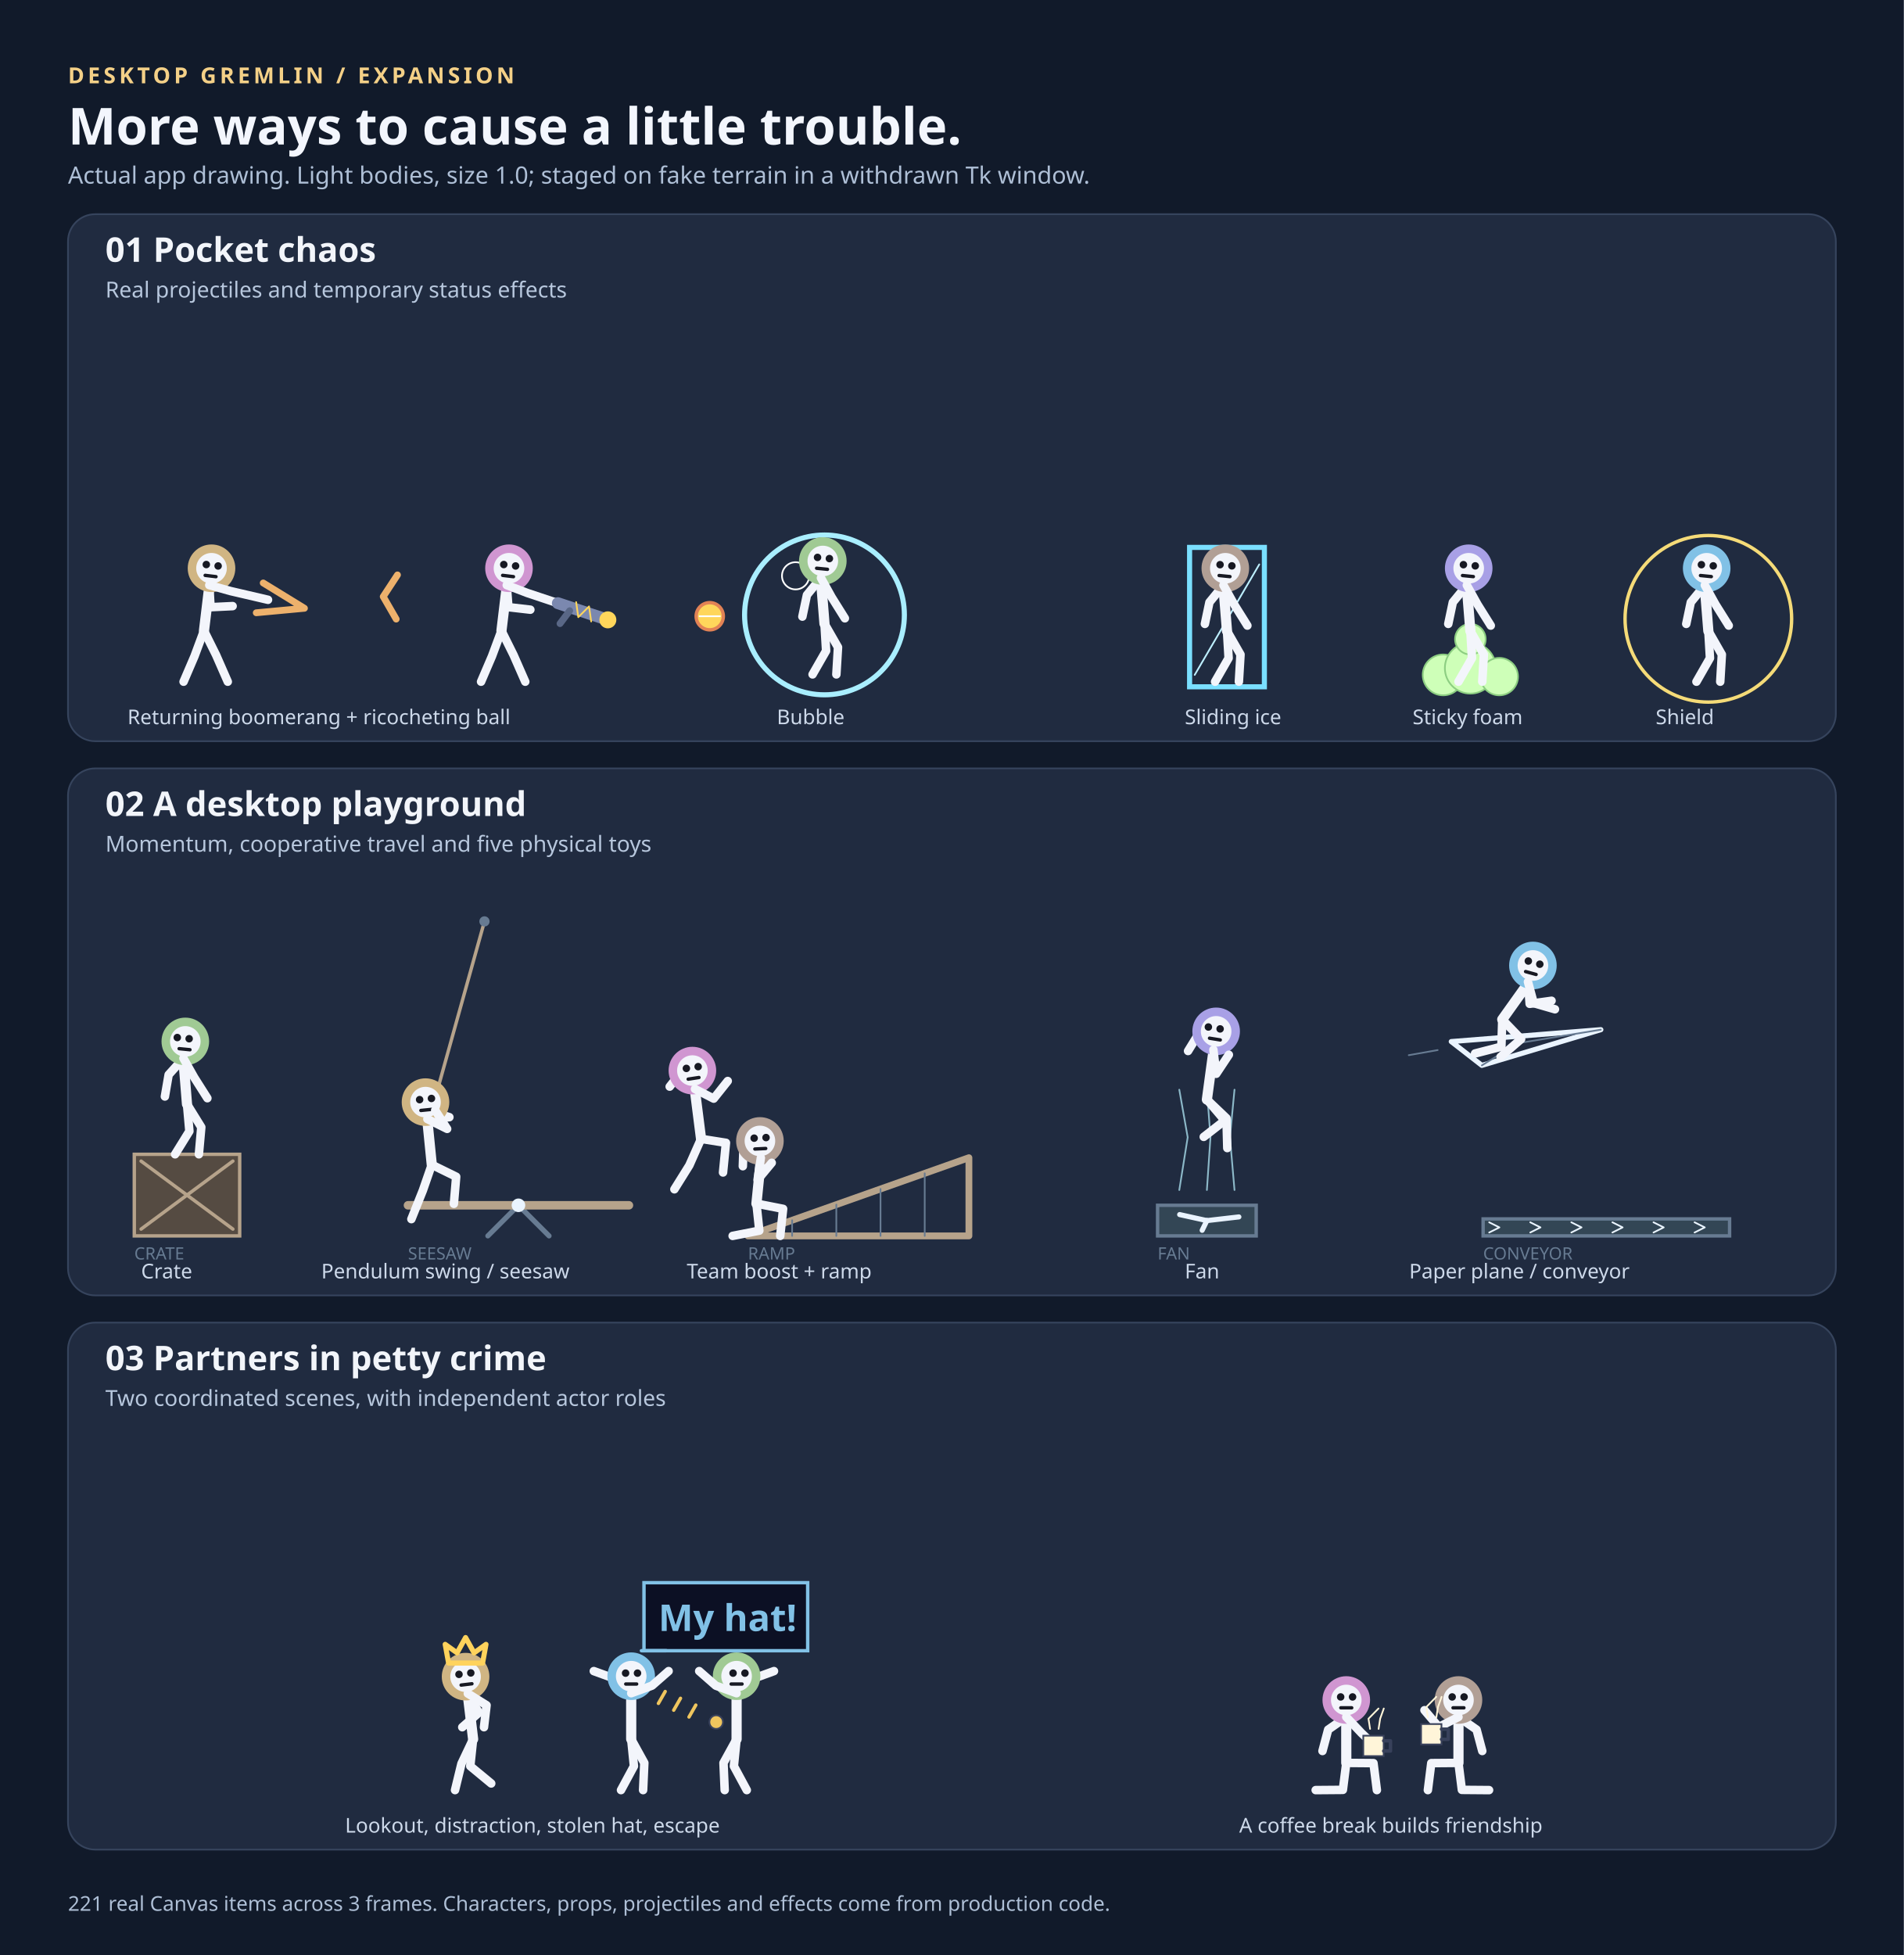
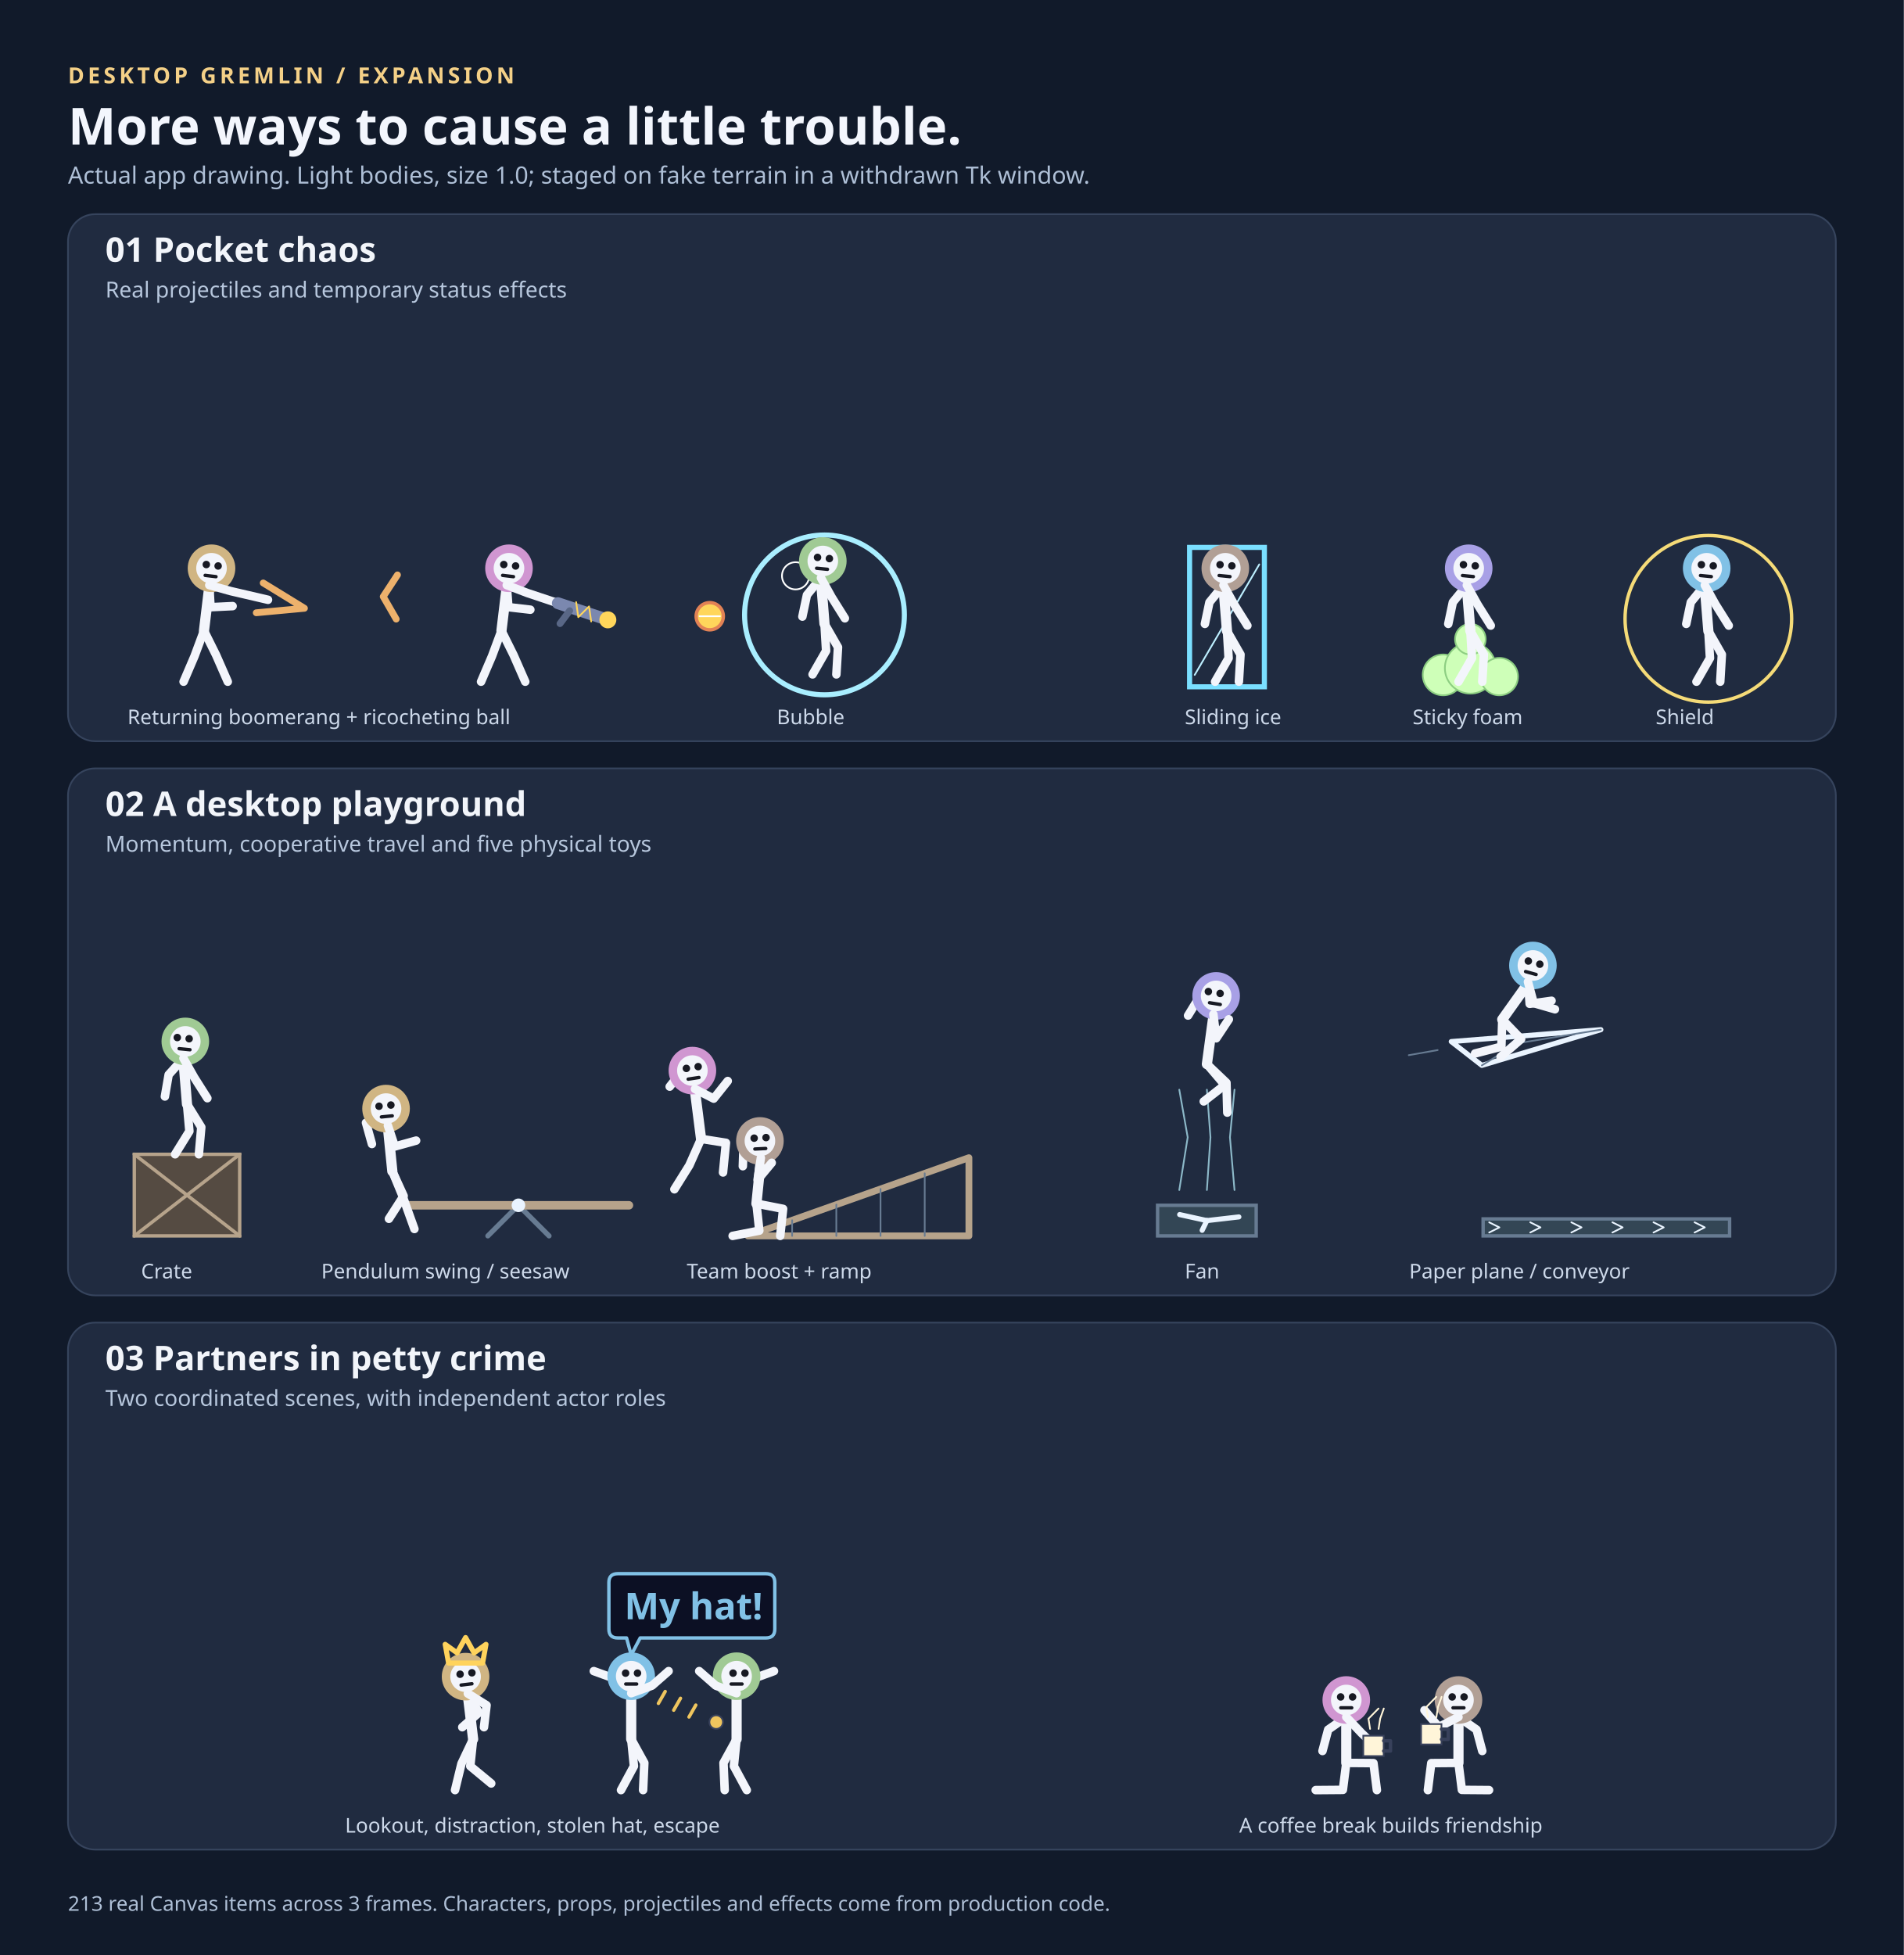
<svg xmlns="http://www.w3.org/2000/svg" width="1120" height="1150" viewBox="0 0 1120 1150">
  <defs>
    <clipPath id="frame">
      <rect width="1040" height="250" />
    </clipPath>
  </defs>
  <style>text {font-family: 'Segoe UI',sans-serif} .panel-title {fill:#F2F5FA;font-size:20px;font-weight:700} .caption {fill:#B7C7DD;font-size:13px} .label {fill:#CDD9EA;font-size:12px}</style>
  <rect width="1120" height="1150" fill="#111A2A" />
  <text x="40" y="49" fill="#F4D087" font-size="13" font-weight="700" letter-spacing="2">DESKTOP GREMLIN / EXPANSION</text>
  <text x="40" y="85" fill="#F3F6FD" font-size="30" font-weight="700">More ways to cause a little trouble.</text>
  <text x="40" y="108" fill="#AEBFD6" font-size="14">Actual app drawing. Light bodies, size 1.0; staged on fake terrain in a withdrawn Tk window.</text>
  <g transform="translate(40 126)">
    <rect width="1040" height="310" rx="16" fill="#202B40" stroke="#36445D" />
    <text x="22" y="28" class="panel-title">01  Pocket chaos</text>
    <text x="22" y="49" class="caption">Real projectiles and temporary status effects</text>
    <g transform="translate(0 45)" clip-path="url(#frame)">
      <polyline points="193.83,167.18 185.45,179.94 193.07,193.17" fill="none" stroke="#EDB16C" stroke-width="4" stroke-linecap="round" stroke-linejoin="round" />
      <ellipse cx="377.53" cy="191.49" rx="8" ry="8" fill="#FFD65B" stroke="#E28255" stroke-width="2" />
      <polyline points="371.53,191.49 383.53,191.49" fill="none" stroke="#FFFFFF" stroke-width="1" stroke-linecap="round" stroke-linejoin="round" />
      <ellipse cx="445.03" cy="190.71" rx="47" ry="47" fill="none" stroke="#A9EEFF" stroke-width="3" />
      <ellipse cx="428.03" cy="167.71" rx="8" ry="8" fill="none" stroke="#FFFFFF" stroke-width="1" />
      <rect x="659.82" y="151" width="44" height="82" fill="none" stroke="#7ADFFF" stroke-width="3" />
      <polyline points="662.82,226 700.82,161" fill="none" stroke="#BDEFFF" stroke-width="1" stroke-linecap="round" stroke-linejoin="round" />
      <ellipse cx="809" cy="226" rx="12" ry="12" fill="#CEFFB8" stroke="#8DCE82" stroke-width="1" />
      <ellipse cx="825" cy="222" rx="15" ry="15" fill="#CEFFB8" stroke="#8DCE82" stroke-width="1" />
      <ellipse cx="842" cy="227" rx="11" ry="11" fill="#CEFFB8" stroke="#8DCE82" stroke-width="1" />
      <ellipse cx="825" cy="205" rx="9" ry="9" fill="#CEFFB8" stroke="#8DCE82" stroke-width="1" />
      <ellipse cx="965" cy="193" rx="49" ry="49" fill="none" stroke="#F5DB78" stroke-width="2" />
      <polyline points="80,200 74.43,215 68,230" fill="none" stroke="#F3F5FB" stroke-width="5" stroke-linecap="round" stroke-linejoin="round" />
      <polyline points="80,200 87.13,214.33 94,230" fill="none" stroke="#F3F5FB" stroke-width="5" stroke-linecap="round" stroke-linejoin="round" />
      <polyline points="83.11,173.19 83.86,186.17 96.85,185.54" fill="none" stroke="#F3F5FB" stroke-width="5" stroke-linecap="round" stroke-linejoin="round" />
      <polyline points="80,200 83.11,174.19" fill="none" stroke="#F3F5FB" stroke-width="6" stroke-linecap="round" stroke-linejoin="round" />
      <ellipse cx="84.43" cy="163.27" rx="11.5" ry="11.5" fill="#F3F5FB" stroke="#D0B583" stroke-width="5" />
      <ellipse cx="88.32" cy="161.92" rx="2.2" ry="2.2" fill="#171923" stroke="none" stroke-width="1" />
      <ellipse cx="81.37" cy="161.08" rx="2.2" ry="2.2" fill="#171923" stroke="none" stroke-width="1" />
      <polyline points="80.7,167.45 87.06,168.22" fill="none" stroke="#171923" stroke-width="2" stroke-linecap="round" stroke-linejoin="round" />
      <polyline points="83.11,173.19 95.63,176.69 117.67,181.82" fill="none" stroke="#F3F5FB" stroke-width="5" stroke-linecap="round" stroke-linejoin="round" />
      <polyline points="114.85,171.92 139.1,186.81 110.76,189.45" fill="none" stroke="#EDB16C" stroke-width="4" stroke-linecap="round" stroke-linejoin="round" />
      <polyline points="965,200.15 965.95,216.12 958,230" fill="none" stroke="#F3F5FB" stroke-width="5" stroke-linecap="round" stroke-linejoin="round" />
      <polyline points="965,200.15 972.95,214.03 972,230" fill="none" stroke="#F3F5FB" stroke-width="5" stroke-linecap="round" stroke-linejoin="round" />
      <polyline points="962.92,173.23 954.68,183.28 952,196" fill="none" stroke="#F3F5FB" stroke-width="5" stroke-linecap="round" stroke-linejoin="round" />
      <polyline points="965,200.15 962.92,174.23" fill="none" stroke="#F3F5FB" stroke-width="6" stroke-linecap="round" stroke-linejoin="round" />
      <ellipse cx="964.02" cy="163.28" rx="11.5" ry="11.5" fill="#F3F5FB" stroke="#81C1E6" stroke-width="5" />
      <ellipse cx="967.88" cy="161.86" rx="2.2" ry="2.2" fill="#171923" stroke="none" stroke-width="1" />
      <ellipse cx="960.92" cy="161.16" rx="2.2" ry="2.2" fill="#171923" stroke="none" stroke-width="1" />
      <polyline points="960.38,167.54 966.75,168.18" fill="none" stroke="#171923" stroke-width="2" stroke-linecap="round" stroke-linejoin="round" />
      <polyline points="962.92,173.23 969.23,184.59 977,197" fill="none" stroke="#F3F5FB" stroke-width="5" stroke-linecap="round" stroke-linejoin="round" />
      <polyline points="445.03,195.86 445.99,211.83 438.03,225.71" fill="none" stroke="#F3F5FB" stroke-width="5" stroke-linecap="round" stroke-linejoin="round" />
      <polyline points="445.03,195.86 452.99,209.74 452.03,225.71" fill="none" stroke="#F3F5FB" stroke-width="5" stroke-linecap="round" stroke-linejoin="round" />
      <polyline points="442.96,168.94 434.71,178.99 432.03,191.71" fill="none" stroke="#F3F5FB" stroke-width="5" stroke-linecap="round" stroke-linejoin="round" />
      <polyline points="445.03,195.86 442.96,169.94" fill="none" stroke="#F3F5FB" stroke-width="6" stroke-linecap="round" stroke-linejoin="round" />
      <ellipse cx="444.05" cy="159" rx="11.5" ry="11.5" fill="#F3F5FB" stroke="#A0CA94" stroke-width="5" />
      <ellipse cx="447.92" cy="157.58" rx="2.2" ry="2.2" fill="#171923" stroke="none" stroke-width="1" />
      <ellipse cx="440.95" cy="156.88" rx="2.2" ry="2.2" fill="#171923" stroke="none" stroke-width="1" />
      <polyline points="440.41,163.26 446.78,163.89" fill="none" stroke="#171923" stroke-width="2" stroke-linecap="round" stroke-linejoin="round" />
      <polyline points="442.96,168.94 449.27,180.31 457.03,192.71" fill="none" stroke="#F3F5FB" stroke-width="5" stroke-linecap="round" stroke-linejoin="round" />
      <polyline points="255,200 249.43,215 243,230" fill="none" stroke="#F3F5FB" stroke-width="5" stroke-linecap="round" stroke-linejoin="round" />
      <polyline points="255,200 262.13,214.33 269,230" fill="none" stroke="#F3F5FB" stroke-width="5" stroke-linecap="round" stroke-linejoin="round" />
      <polyline points="258.11,173.19 259.08,186.15 272,187.64" fill="none" stroke="#F3F5FB" stroke-width="5" stroke-linecap="round" stroke-linejoin="round" />
      <polyline points="255,200 258.11,174.19" fill="none" stroke="#F3F5FB" stroke-width="6" stroke-linecap="round" stroke-linejoin="round" />
      <ellipse cx="259.43" cy="163.27" rx="11.5" ry="11.5" fill="#F3F5FB" stroke="#D096D1" stroke-width="5" />
      <ellipse cx="263.32" cy="161.92" rx="2.2" ry="2.2" fill="#171923" stroke="none" stroke-width="1" />
      <ellipse cx="256.37" cy="161.08" rx="2.2" ry="2.2" fill="#171923" stroke="none" stroke-width="1" />
      <polyline points="255.7,167.45 262.06,168.22" fill="none" stroke="#171923" stroke-width="2" stroke-linecap="round" stroke-linejoin="round" />
      <polyline points="258.11,173.19 270.26,177.83 292.93,185.39" fill="none" stroke="#F3F5FB" stroke-width="5" stroke-linecap="round" stroke-linejoin="round" />
      <polyline points="288.18,183.81 317.59,193.62" fill="none" stroke="#7B88AF" stroke-width="7" stroke-linecap="round" stroke-linejoin="round" />
      <polyline points="295.14,188.24 289.45,195.83" fill="none" stroke="#596786" stroke-width="4" stroke-linecap="round" stroke-linejoin="round" />
      <ellipse cx="317.59" cy="193.62" rx="5" ry="5" fill="#FFD65B" stroke="none" stroke-width="1" />
      <polyline points="298.94,183.18 300.2,192.04 306.52,185.71 307.79,194.57" fill="none" stroke="#FFD65B" stroke-width="1" stroke-linecap="round" stroke-linejoin="round" />
      <polyline points="681.82,200.15 682.78,216.12 674.82,230" fill="none" stroke="#F3F5FB" stroke-width="5" stroke-linecap="round" stroke-linejoin="round" />
      <polyline points="681.82,200.15 689.78,214.03 688.82,230" fill="none" stroke="#F3F5FB" stroke-width="5" stroke-linecap="round" stroke-linejoin="round" />
      <polyline points="679.74,173.23 671.5,183.28 668.82,196" fill="none" stroke="#F3F5FB" stroke-width="5" stroke-linecap="round" stroke-linejoin="round" />
      <polyline points="681.82,200.15 679.74,174.23" fill="none" stroke="#F3F5FB" stroke-width="6" stroke-linecap="round" stroke-linejoin="round" />
      <ellipse cx="680.84" cy="163.28" rx="11.5" ry="11.5" fill="#F3F5FB" stroke="#B19F95" stroke-width="5" />
      <ellipse cx="684.7" cy="161.86" rx="2.2" ry="2.2" fill="#171923" stroke="none" stroke-width="1" />
      <ellipse cx="677.74" cy="161.16" rx="2.2" ry="2.2" fill="#171923" stroke="none" stroke-width="1" />
      <polyline points="677.2,167.54 683.57,168.18" fill="none" stroke="#171923" stroke-width="2" stroke-linecap="round" stroke-linejoin="round" />
      <polyline points="679.74,173.23 686.06,184.59 693.82,197" fill="none" stroke="#F3F5FB" stroke-width="5" stroke-linecap="round" stroke-linejoin="round" />
      <polyline points="825,200.15 825.95,216.12 818,230" fill="none" stroke="#F3F5FB" stroke-width="5" stroke-linecap="round" stroke-linejoin="round" />
      <polyline points="825,200.15 832.95,214.03 832,230" fill="none" stroke="#F3F5FB" stroke-width="5" stroke-linecap="round" stroke-linejoin="round" />
      <polyline points="822.92,173.23 814.68,183.28 812,196" fill="none" stroke="#F3F5FB" stroke-width="5" stroke-linecap="round" stroke-linejoin="round" />
      <polyline points="825,200.15 822.92,174.23" fill="none" stroke="#F3F5FB" stroke-width="6" stroke-linecap="round" stroke-linejoin="round" />
      <ellipse cx="824.02" cy="163.28" rx="11.5" ry="11.5" fill="#F3F5FB" stroke="#A8A0E6" stroke-width="5" />
      <ellipse cx="827.88" cy="161.86" rx="2.2" ry="2.2" fill="#171923" stroke="none" stroke-width="1" />
      <ellipse cx="820.92" cy="161.16" rx="2.2" ry="2.2" fill="#171923" stroke="none" stroke-width="1" />
      <polyline points="820.38,167.54 826.75,168.18" fill="none" stroke="#171923" stroke-width="2" stroke-linecap="round" stroke-linejoin="round" />
      <polyline points="822.92,173.23 829.23,184.59 837,197" fill="none" stroke="#F3F5FB" stroke-width="5" stroke-linecap="round" stroke-linejoin="round" />
    </g>
    <text x="35" y="300" class="label">Returning boomerang + ricocheting ball</text>
    <text x="417" y="300" class="label">Bubble</text>
    <text x="657" y="300" class="label">Sliding ice</text>
    <text x="791" y="300" class="label">Sticky foam</text>
    <text x="934" y="300" class="label">Shield</text>
  </g>
  <g transform="translate(40 452)">
    <rect width="1040" height="310" rx="16" fill="#202B40" stroke="#36445D" />
    <text x="22" y="28" class="panel-title">02  A desktop playground</text>
    <text x="22" y="49" class="caption">Momentum, cooperative travel and five physical toys</text>
    <g transform="translate(0 45)" clip-path="url(#frame)">
      <rect x="39" y="182" width="62" height="48" fill="#554B42" stroke="#B6A38B" stroke-width="2" />
-       <polyline points="43,186 97,226" fill="none" stroke="#B6A38B" stroke-width="2" stroke-linecap="round" stroke-linejoin="round" />
-       <polyline points="43,226 97,186" fill="none" stroke="#B6A38B" stroke-width="2" stroke-linecap="round" stroke-linejoin="round" />
-       <text x="39" y="240" fill="#677B92" font-family="Segoe UI" font-size="10.01" font-weight="normal" text-anchor="start" dominant-baseline="central">CRATE</text>
+       <polyline points="39,182 101,230" fill="none" stroke="#B6A38B" stroke-width="2" stroke-linecap="round" stroke-linejoin="round" />
+       <polyline points="101,182 39,230" fill="none" stroke="#B6A38B" stroke-width="2" stroke-linecap="round" stroke-linejoin="round" />
      <polyline points="247,230 265,212 283,230" fill="none" stroke="#677B92" stroke-width="3" stroke-linecap="round" stroke-linejoin="round" />
      <polyline points="200,212 330,212" fill="none" stroke="#B6A38B" stroke-width="5" stroke-linecap="round" stroke-linejoin="round" />
      <ellipse cx="265" cy="212" rx="4" ry="4" fill="#EAF4FF" stroke="none" stroke-width="1" />
-       <text x="200" y="240" fill="#677B92" font-family="Segoe UI" font-size="10.01" font-weight="normal" text-anchor="start" dominant-baseline="central">SEESAW</text>
      <polyline points="400,230 530,184 530,230 400,230" fill="none" stroke="#B6A38B" stroke-width="4" stroke-linecap="round" stroke-linejoin="round" />
      <polyline points="426,230 426,220.8" fill="none" stroke="#677B92" stroke-width="1" stroke-linecap="round" stroke-linejoin="round" />
      <polyline points="452,230 452,211.6" fill="none" stroke="#677B92" stroke-width="1" stroke-linecap="round" stroke-linejoin="round" />
      <polyline points="478,230 478,202.4" fill="none" stroke="#677B92" stroke-width="1" stroke-linecap="round" stroke-linejoin="round" />
      <polyline points="504,230 504,193.2" fill="none" stroke="#677B92" stroke-width="1" stroke-linecap="round" stroke-linejoin="round" />
-       <text x="400" y="240" fill="#677B92" font-family="Segoe UI" font-size="10.01" font-weight="normal" text-anchor="start" dominant-baseline="central">RAMP</text>
      <rect x="641" y="212" width="58" height="18" fill="#334655" stroke="#677B92" stroke-width="2" />
      <polyline points="670,221 667.22,226.71" fill="none" stroke="#EAF4FF" stroke-width="3" stroke-linecap="round" stroke-linejoin="round" />
      <polyline points="653.76,203 658.71,172 653.76,144" fill="none" stroke="#8CB8C8" stroke-width="1" stroke-linecap="round" stroke-linejoin="round" />
      <polyline points="670,221 653.98,217.46" fill="none" stroke="#EAF4FF" stroke-width="3" stroke-linecap="round" stroke-linejoin="round" />
      <polyline points="670,203 672.1,172 670,144" fill="none" stroke="#8CB8C8" stroke-width="1" stroke-linecap="round" stroke-linejoin="round" />
      <polyline points="670,221 688.81,218.83" fill="none" stroke="#EAF4FF" stroke-width="3" stroke-linecap="round" stroke-linejoin="round" />
      <polyline points="686.24,203 683.56,172 686.24,144" fill="none" stroke="#8CB8C8" stroke-width="1" stroke-linecap="round" stroke-linejoin="round" />
-       <text x="641" y="240" fill="#677B92" font-family="Segoe UI" font-size="10.01" font-weight="normal" text-anchor="start" dominant-baseline="central">FAN</text>
      <rect x="832.5" y="220" width="145" height="10" fill="#334655" stroke="#677B92" stroke-width="2" />
      <polyline points="836.07,222 842.07,225 836.07,228" fill="none" stroke="#EAF4FF" stroke-width="1" stroke-linecap="round" stroke-linejoin="round" />
      <polyline points="860.24,222 866.24,225 860.24,228" fill="none" stroke="#EAF4FF" stroke-width="1" stroke-linecap="round" stroke-linejoin="round" />
      <polyline points="884.4,222 890.4,225 884.4,228" fill="none" stroke="#EAF4FF" stroke-width="1" stroke-linecap="round" stroke-linejoin="round" />
      <polyline points="908.57,222 914.57,225 908.57,228" fill="none" stroke="#EAF4FF" stroke-width="1" stroke-linecap="round" stroke-linejoin="round" />
      <polyline points="932.74,222 938.74,225 932.74,228" fill="none" stroke="#EAF4FF" stroke-width="1" stroke-linecap="round" stroke-linejoin="round" />
      <polyline points="956.9,222 962.9,225 956.9,228" fill="none" stroke="#EAF4FF" stroke-width="1" stroke-linecap="round" stroke-linejoin="round" />
-       <text x="832.5" y="240" fill="#677B92" font-family="Segoe UI" font-size="10.01" font-weight="normal" text-anchor="start" dominant-baseline="central">CONVEYOR</text>
-       <polyline points="245,45 214.01,156.13" fill="none" stroke="#B6A38B" stroke-width="2" stroke-linecap="round" stroke-linejoin="round" />
-       <ellipse cx="245" cy="45" rx="3" ry="3" fill="#677B92" stroke="none" stroke-width="1" />
      <polyline points="813.76,115.69 901.76,108.69 831.76,129.69 813.76,115.69" fill="none" stroke="#EAF4FF" stroke-width="3" stroke-linecap="round" stroke-linejoin="round" />
      <polyline points="831.76,129.69 852.76,116.69 901.76,108.69" fill="none" stroke="#677B92" stroke-width="1" stroke-linecap="round" stroke-linejoin="round" />
      <polyline points="805.76,120.69 788.76,123.69" fill="none" stroke="#677B92" stroke-width="1" stroke-linecap="round" stroke-linejoin="round" />
-       <polyline points="214.01,188.13 208.77,203.24 202.01,220.13" fill="none" stroke="#F3F5FB" stroke-width="5" stroke-linecap="round" stroke-linejoin="round" />
-       <polyline points="214.01,188.13 228.37,195.18 227.01,211.13" fill="none" stroke="#F3F5FB" stroke-width="5" stroke-linecap="round" stroke-linejoin="round" />
-       <polyline points="211.42,161.26 224.37,160.16 212.01,156.13" fill="none" stroke="#F3F5FB" stroke-width="5" stroke-linecap="round" stroke-linejoin="round" />
-       <polyline points="214.01,188.13 211.42,162.26" fill="none" stroke="#F3F5FB" stroke-width="6" stroke-linecap="round" stroke-linejoin="round" />
-       <ellipse cx="210.32" cy="151.31" rx="11.5" ry="11.5" fill="#F3F5FB" stroke="#D0B583" stroke-width="5" />
-       <ellipse cx="213.82" cy="149.15" rx="2.2" ry="2.2" fill="#171923" stroke="none" stroke-width="1" />
-       <ellipse cx="206.86" cy="149.85" rx="2.2" ry="2.2" fill="#171923" stroke="none" stroke-width="1" />
-       <polyline points="207.6,156.21 213.96,155.57" fill="none" stroke="#171923" stroke-width="2" stroke-linecap="round" stroke-linejoin="round" />
-       <polyline points="211.42,161.26 223.05,167.05 216.01,156.13" fill="none" stroke="#F3F5FB" stroke-width="5" stroke-linecap="round" stroke-linejoin="round" />
+       <polyline points="190.8,191.94 197.46,206.48 188.8,219.94" fill="none" stroke="#F3F5FB" stroke-width="5" stroke-linecap="round" stroke-linejoin="round" />
+       <polyline points="190.8,191.94 196.89,206.73 203.8,225.94" fill="none" stroke="#F3F5FB" stroke-width="5" stroke-linecap="round" stroke-linejoin="round" />
+       <polyline points="188.2,165.07 175.31,163.41 178.8,175.94" fill="none" stroke="#F3F5FB" stroke-width="5" stroke-linecap="round" stroke-linejoin="round" />
+       <polyline points="190.8,191.94 188.2,166.07" fill="none" stroke="#F3F5FB" stroke-width="6" stroke-linecap="round" stroke-linejoin="round" />
+       <ellipse cx="187.11" cy="155.12" rx="11.5" ry="11.5" fill="#F3F5FB" stroke="#D0B583" stroke-width="5" />
+       <ellipse cx="189.95" cy="153.03" rx="2.2" ry="2.2" fill="#171923" stroke="none" stroke-width="1" />
+       <ellipse cx="182.98" cy="153.73" rx="2.2" ry="2.2" fill="#171923" stroke="none" stroke-width="1" />
+       <polyline points="184.38,160.02 190.75,159.38" fill="none" stroke="#171923" stroke-width="2" stroke-linecap="round" stroke-linejoin="round" />
+       <polyline points="188.2,165.07 192.27,177.41 204.8,173.94" fill="none" stroke="#F3F5FB" stroke-width="5" stroke-linecap="round" stroke-linejoin="round" />
      <polyline points="843.76,102.69 843.25,118.68 827.76,122.69" fill="none" stroke="#F3F5FB" stroke-width="5" stroke-linecap="round" stroke-linejoin="round" />
      <polyline points="843.76,102.69 854.86,114.22 842.76,124.69" fill="none" stroke="#F3F5FB" stroke-width="5" stroke-linecap="round" stroke-linejoin="round" />
      <polyline points="858.87,80.53 859.89,93.49 872.76,91.69" fill="none" stroke="#F3F5FB" stroke-width="5" stroke-linecap="round" stroke-linejoin="round" />
      <polyline points="843.76,102.69 858.87,81.53" fill="none" stroke="#F3F5FB" stroke-width="6" stroke-linecap="round" stroke-linejoin="round" />
      <ellipse cx="861.8" cy="70.93" rx="11.5" ry="11.5" fill="#F3F5FB" stroke="#81C1E6" stroke-width="5" />
      <ellipse cx="865.85" cy="70.18" rx="2.2" ry="2.2" fill="#171923" stroke="none" stroke-width="1" />
      <ellipse cx="859.1" cy="68.31" rx="2.2" ry="2.2" fill="#171923" stroke="none" stroke-width="1" />
      <polyline points="857.49,74.51 863.66,76.22" fill="none" stroke="#171923" stroke-width="2" stroke-linecap="round" stroke-linejoin="round" />
      <polyline points="858.87,80.53 862.27,93.08 874.76,96.69" fill="none" stroke="#F3F5FB" stroke-width="5" stroke-linecap="round" stroke-linejoin="round" />
      <polyline points="70,152.46 71.42,168.4 63,182" fill="none" stroke="#F3F5FB" stroke-width="5" stroke-linecap="round" stroke-linejoin="round" />
      <polyline points="70,152.46 78.42,166.06 77,182" fill="none" stroke="#F3F5FB" stroke-width="5" stroke-linecap="round" stroke-linejoin="round" />
      <polyline points="67.92,125.54 59.21,135.19 57,148" fill="none" stroke="#F3F5FB" stroke-width="5" stroke-linecap="round" stroke-linejoin="round" />
      <polyline points="70,152.46 67.92,126.54" fill="none" stroke="#F3F5FB" stroke-width="6" stroke-linecap="round" stroke-linejoin="round" />
      <ellipse cx="69.02" cy="115.6" rx="11.5" ry="11.5" fill="#F3F5FB" stroke="#A0CA94" stroke-width="5" />
      <ellipse cx="71.27" cy="114.01" rx="2.2" ry="2.2" fill="#171923" stroke="none" stroke-width="1" />
      <ellipse cx="64.3" cy="113.32" rx="2.2" ry="2.2" fill="#171923" stroke="none" stroke-width="1" />
      <polyline points="65.38,119.86 71.75,120.49" fill="none" stroke="#171923" stroke-width="2" stroke-linecap="round" stroke-linejoin="round" />
      <polyline points="67.92,125.54 74.3,136.87 82,149" fill="none" stroke="#F3F5FB" stroke-width="5" stroke-linecap="round" stroke-linejoin="round" />
      <polyline points="372.43,172.93 365.54,188.47 356.74,202.58" fill="none" stroke="#F3F5FB" stroke-width="5" stroke-linecap="round" stroke-linejoin="round" />
      <polyline points="372.43,172.93 387.07,175.24 385.35,192.69" fill="none" stroke="#F3F5FB" stroke-width="5" stroke-linecap="round" stroke-linejoin="round" />
      <polyline points="368.84,143.6 362.16,131.75 353.97,142.19" fill="none" stroke="#F3F5FB" stroke-width="5" stroke-linecap="round" stroke-linejoin="round" />
      <polyline points="372.43,172.93 368.84,144.7" fill="none" stroke="#F3F5FB" stroke-width="6" stroke-linecap="round" stroke-linejoin="round" />
      <ellipse cx="367.33" cy="132.76" rx="11.5" ry="11.5" fill="#F3F5FB" stroke="#D096D1" stroke-width="5" />
      <ellipse cx="370.71" cy="130.43" rx="2.2" ry="2.2" fill="#171923" stroke="none" stroke-width="1" />
      <ellipse cx="363.79" cy="131.47" rx="2.2" ry="2.2" fill="#171923" stroke="none" stroke-width="1" />
      <polyline points="364.85,137.79 371.18,136.83" fill="none" stroke="#171923" stroke-width="2" stroke-linecap="round" stroke-linejoin="round" />
      <polyline points="368.84,143.6 379.86,149.25 388.12,138.89" fill="none" stroke="#F3F5FB" stroke-width="5" stroke-linecap="round" stroke-linejoin="round" />
      <polyline points="405,211 406.7,226.91 391,230" fill="none" stroke="#F3F5FB" stroke-width="5" stroke-linecap="round" stroke-linejoin="round" />
      <polyline points="405,211 420.7,214.09 419,230" fill="none" stroke="#F3F5FB" stroke-width="5" stroke-linecap="round" stroke-linejoin="round" />
      <polyline points="407.6,184.13 397.45,176.01 397,189" fill="none" stroke="#F3F5FB" stroke-width="5" stroke-linecap="round" stroke-linejoin="round" />
      <polyline points="405,211 407.6,185.13" fill="none" stroke="#F3F5FB" stroke-width="6" stroke-linecap="round" stroke-linejoin="round" />
      <ellipse cx="407.05" cy="174.14" rx="11.5" ry="11.5" fill="#F3F5FB" stroke="#B19F95" stroke-width="5" />
      <ellipse cx="410.65" cy="172.16" rx="2.2" ry="2.2" fill="#171923" stroke="none" stroke-width="1" />
      <ellipse cx="403.66" cy="172.51" rx="2.2" ry="2.2" fill="#171923" stroke="none" stroke-width="1" />
      <polyline points="404.08,178.9 410.47,178.58" fill="none" stroke="#171923" stroke-width="2" stroke-linecap="round" stroke-linejoin="round" />
      <polyline points="407.6,184.13 405.68,196.99 414,187" fill="none" stroke="#F3F5FB" stroke-width="5" stroke-linecap="round" stroke-linejoin="round" />
-       <polyline points="670,149.79 680.51,162.13 668.15,171.75" fill="none" stroke="#F3F5FB" stroke-width="5" stroke-linecap="round" stroke-linejoin="round" />
-       <polyline points="670,149.79 681.52,160.78 682,178.34" fill="none" stroke="#F3F5FB" stroke-width="5" stroke-linecap="round" stroke-linejoin="round" />
-       <polyline points="673.82,120.51 665.99,109.7 658.92,121.24" fill="none" stroke="#F3F5FB" stroke-width="5" stroke-linecap="round" stroke-linejoin="round" />
-       <polyline points="670,149.79 673.82,121.61" fill="none" stroke="#F3F5FB" stroke-width="6" stroke-linecap="round" stroke-linejoin="round" />
-       <ellipse cx="675.44" cy="109.68" rx="11.5" ry="11.5" fill="#F3F5FB" stroke="#A8A0E6" stroke-width="5" />
-       <ellipse cx="677.78" cy="108.24" rx="2.2" ry="2.2" fill="#171923" stroke="none" stroke-width="1" />
-       <ellipse cx="670.87" cy="107.12" rx="2.2" ry="2.2" fill="#171923" stroke="none" stroke-width="1" />
-       <polyline points="671.55,113.71 677.87,114.73" fill="none" stroke="#171923" stroke-width="2" stroke-linecap="round" stroke-linejoin="round" />
-       <polyline points="673.82,120.51 675.49,134.64 682.92,123.44" fill="none" stroke="#F3F5FB" stroke-width="5" stroke-linecap="round" stroke-linejoin="round" />
+       <polyline points="670,128.93 680.51,141.27 668.15,150.89" fill="none" stroke="#F3F5FB" stroke-width="5" stroke-linecap="round" stroke-linejoin="round" />
+       <polyline points="670,128.93 681.52,139.92 682,157.48" fill="none" stroke="#F3F5FB" stroke-width="5" stroke-linecap="round" stroke-linejoin="round" />
+       <polyline points="673.82,99.65 665.99,88.84 658.92,100.38" fill="none" stroke="#F3F5FB" stroke-width="5" stroke-linecap="round" stroke-linejoin="round" />
+       <polyline points="670,128.93 673.82,100.75" fill="none" stroke="#F3F5FB" stroke-width="6" stroke-linecap="round" stroke-linejoin="round" />
+       <ellipse cx="675.44" cy="88.82" rx="11.5" ry="11.5" fill="#F3F5FB" stroke="#A8A0E6" stroke-width="5" />
+       <ellipse cx="677.78" cy="87.38" rx="2.2" ry="2.2" fill="#171923" stroke="none" stroke-width="1" />
+       <ellipse cx="670.87" cy="86.26" rx="2.2" ry="2.2" fill="#171923" stroke="none" stroke-width="1" />
+       <polyline points="671.55,92.85 677.87,93.87" fill="none" stroke="#171923" stroke-width="2" stroke-linecap="round" stroke-linejoin="round" />
+       <polyline points="673.82,99.65 675.49,113.78 682.92,102.58" fill="none" stroke="#F3F5FB" stroke-width="5" stroke-linecap="round" stroke-linejoin="round" />
    </g>
    <text x="43" y="300" class="label">Crate</text>
    <text x="149" y="300" class="label">Pendulum swing / seesaw</text>
    <text x="364" y="300" class="label">Team boost + ramp</text>
    <text x="657" y="300" class="label">Fan</text>
    <text x="789" y="300" class="label">Paper plane / conveyor</text>
  </g>
  <g transform="translate(40 778)">
    <rect width="1040" height="310" rx="16" fill="#202B40" stroke="#36445D" />
    <text x="22" y="28" class="panel-title">03  Partners in petty crime</text>
    <text x="22" y="49" class="caption">Two coordinated scenes, with independent actor roles</text>
    <g transform="translate(0 45)" clip-path="url(#frame)">
      <polyline points="238.33,200 231.47,214.45 227.69,230" fill="none" stroke="#F3F5FB" stroke-width="5" stroke-linecap="round" stroke-linejoin="round" />
      <polyline points="238.33,200 236.65,215.91 248.98,226.1" fill="none" stroke="#F3F5FB" stroke-width="5" stroke-linecap="round" stroke-linejoin="round" />
      <polyline points="235.22,173.19 241.73,184.44 231.94,193" fill="none" stroke="#F3F5FB" stroke-width="5" stroke-linecap="round" stroke-linejoin="round" />
      <polyline points="238.33,200 235.22,174.19" fill="none" stroke="#F3F5FB" stroke-width="6" stroke-linecap="round" stroke-linejoin="round" />
      <ellipse cx="233.9" cy="163.27" rx="11.5" ry="11.5" fill="#F3F5FB" stroke="#D0B583" stroke-width="5" />
-       <ellipse cx="230.02" cy="161.92" rx="2.2" ry="2.2" fill="#171923" stroke="none" stroke-width="1" />
-       <ellipse cx="236.96" cy="161.08" rx="2.2" ry="2.2" fill="#171923" stroke="none" stroke-width="1" />
+       <ellipse cx="230.67" cy="161.84" rx="2.2" ry="2.2" fill="#171923" stroke="none" stroke-width="1" />
+       <ellipse cx="237.62" cy="161" rx="2.2" ry="2.2" fill="#171923" stroke="none" stroke-width="1" />
      <polyline points="237.63,167.45 231.28,168.22" fill="none" stroke="#171923" stroke-width="2" stroke-linecap="round" stroke-linejoin="round" />
      <polyline points="235.22,173.19 246.24,180.09 244.72,193" fill="none" stroke="#F3F5FB" stroke-width="5" stroke-linecap="round" stroke-linejoin="round" />
      <polyline points="331.33,200 332.93,215.92 325.33,230" fill="none" stroke="#F3F5FB" stroke-width="5" stroke-linecap="round" stroke-linejoin="round" />
      <polyline points="331.33,200 339.05,214.02 338.33,230" fill="none" stroke="#F3F5FB" stroke-width="5" stroke-linecap="round" stroke-linejoin="round" />
      <polyline points="331.33,173 321.55,164.44 309.33,160" fill="none" stroke="#F3F5FB" stroke-width="5" stroke-linecap="round" stroke-linejoin="round" />
      <polyline points="331.33,200 331.33,174" fill="none" stroke="#F3F5FB" stroke-width="6" stroke-linecap="round" stroke-linejoin="round" />
      <ellipse cx="331.33" cy="163" rx="11.5" ry="11.5" fill="#F3F5FB" stroke="#81C1E6" stroke-width="5" />
      <ellipse cx="335.03" cy="161.2" rx="2.2" ry="2.2" fill="#171923" stroke="none" stroke-width="1" />
      <ellipse cx="328.03" cy="161.2" rx="2.2" ry="2.2" fill="#171923" stroke="none" stroke-width="1" />
      <polyline points="328.13,167.6 334.53,167.6" fill="none" stroke="#171923" stroke-width="2" stroke-linecap="round" stroke-linejoin="round" />
      <polyline points="331.33,173 343.55,168.56 353.33,160" fill="none" stroke="#F3F5FB" stroke-width="5" stroke-linecap="round" stroke-linejoin="round" />
      <polyline points="393.33,200 391.73,215.92 399.33,230" fill="none" stroke="#F3F5FB" stroke-width="5" stroke-linecap="round" stroke-linejoin="round" />
      <polyline points="393.33,200 385.62,214.02 386.33,230" fill="none" stroke="#F3F5FB" stroke-width="5" stroke-linecap="round" stroke-linejoin="round" />
      <polyline points="393.33,173 403.11,164.44 415.33,160" fill="none" stroke="#F3F5FB" stroke-width="5" stroke-linecap="round" stroke-linejoin="round" />
      <polyline points="393.33,200 393.33,174" fill="none" stroke="#F3F5FB" stroke-width="6" stroke-linecap="round" stroke-linejoin="round" />
      <ellipse cx="393.33" cy="163" rx="11.5" ry="11.5" fill="#F3F5FB" stroke="#A0CA94" stroke-width="5" />
      <ellipse cx="391.25" cy="161.2" rx="2.2" ry="2.2" fill="#171923" stroke="none" stroke-width="1" />
      <ellipse cx="398.25" cy="161.2" rx="2.2" ry="2.2" fill="#171923" stroke="none" stroke-width="1" />
      <polyline points="396.53,167.6 390.13,167.6" fill="none" stroke="#171923" stroke-width="2" stroke-linecap="round" stroke-linejoin="round" />
      <polyline points="393.33,173 381.11,168.57 371.33,160" fill="none" stroke="#F3F5FB" stroke-width="5" stroke-linecap="round" stroke-linejoin="round" />
      <polyline points="752,214 750,229.87 734,230" fill="none" stroke="#F3F5FB" stroke-width="5" stroke-linecap="round" stroke-linejoin="round" />
      <polyline points="752,214 768,214.13 770,230" fill="none" stroke="#F3F5FB" stroke-width="5" stroke-linecap="round" stroke-linejoin="round" />
      <polyline points="752,187 741.34,194.44 738,207" fill="none" stroke="#F3F5FB" stroke-width="5" stroke-linecap="round" stroke-linejoin="round" />
      <polyline points="752,214 752,188" fill="none" stroke="#F3F5FB" stroke-width="6" stroke-linecap="round" stroke-linejoin="round" />
      <ellipse cx="752" cy="177" rx="11.5" ry="11.5" fill="#F3F5FB" stroke="#D096D1" stroke-width="5" />
      <ellipse cx="755.7" cy="175.2" rx="2.2" ry="2.2" fill="#171923" stroke="none" stroke-width="1" />
      <ellipse cx="748.7" cy="175.2" rx="2.2" ry="2.2" fill="#171923" stroke="none" stroke-width="1" />
      <polyline points="748.8,181.6 755.2,181.6" fill="none" stroke="#171923" stroke-width="2" stroke-linecap="round" stroke-linejoin="round" />
      <polyline points="752,187 760.93,196.44 772,207" fill="none" stroke="#F3F5FB" stroke-width="5" stroke-linecap="round" stroke-linejoin="round" />
      <polyline points="818,214 820,229.87 836,230" fill="none" stroke="#F3F5FB" stroke-width="5" stroke-linecap="round" stroke-linejoin="round" />
      <polyline points="818,214 802,214.13 800,230" fill="none" stroke="#F3F5FB" stroke-width="5" stroke-linecap="round" stroke-linejoin="round" />
      <polyline points="818,187 828.66,194.44 832,207" fill="none" stroke="#F3F5FB" stroke-width="5" stroke-linecap="round" stroke-linejoin="round" />
      <polyline points="818,214 818,188" fill="none" stroke="#F3F5FB" stroke-width="6" stroke-linecap="round" stroke-linejoin="round" />
      <ellipse cx="818" cy="177" rx="11.5" ry="11.5" fill="#F3F5FB" stroke="#B19F95" stroke-width="5" />
      <ellipse cx="814.3" cy="175.2" rx="2.2" ry="2.2" fill="#171923" stroke="none" stroke-width="1" />
      <ellipse cx="821.3" cy="175.2" rx="2.2" ry="2.2" fill="#171923" stroke="none" stroke-width="1" />
      <polyline points="821.2,181.6 814.8,181.6" fill="none" stroke="#171923" stroke-width="2" stroke-linecap="round" stroke-linejoin="round" />
      <polyline points="818,187 806.42,192.91 798,183" fill="none" stroke="#F3F5FB" stroke-width="5" stroke-linecap="round" stroke-linejoin="round" />
      <polyline points="243.9,155.27 245.9,144.27 238.9,149.27 233.9,140.27 228.9,149.27 221.9,144.27 223.9,155.27 243.9,155.27" fill="none" stroke="#FFD35C" stroke-width="3" stroke-linecap="round" stroke-linejoin="round" />
      <ellipse cx="381.33" cy="190" rx="4" ry="4" fill="#efc55e" stroke="#38415b" stroke-width="1" />
      <polyline points="369.33,180 365.33,187" fill="none" stroke="#efc55e" stroke-width="2" stroke-linecap="round" stroke-linejoin="round" />
      <polyline points="360.33,176 356.33,183" fill="none" stroke="#efc55e" stroke-width="2" stroke-linecap="round" stroke-linejoin="round" />
      <polyline points="351.33,172 347.33,179" fill="none" stroke="#efc55e" stroke-width="2" stroke-linecap="round" stroke-linejoin="round" />
      <rect x="762" y="198" width="12" height="12" fill="#fff5d9" stroke="#38415b" stroke-width="1" />
      <polyline points="774,201 778,201 778,207 774,207" fill="none" stroke="#38415b" stroke-width="2" stroke-linecap="round" stroke-linejoin="round" />
      <polyline points="766,194 765.06,188 770.94,182" fill="none" stroke="#fff5d9" stroke-width="1" stroke-linecap="round" stroke-linejoin="round" />
      <polyline points="771,194 771.93,188 774.07,182" fill="none" stroke="#fff5d9" stroke-width="1" stroke-linecap="round" stroke-linejoin="round" />
      <rect x="796" y="191.15" width="12" height="12" fill="#fff5d9" stroke="#38415b" stroke-width="1" />
      <polyline points="808,194.15 812,194.15 812,200.15 808,200.15" fill="none" stroke="#38415b" stroke-width="2" stroke-linecap="round" stroke-linejoin="round" />
      <polyline points="800,187.15 799.06,181.15 804.94,175.15" fill="none" stroke="#fff5d9" stroke-width="1" stroke-linecap="round" stroke-linejoin="round" />
      <polyline points="805,187.15 805.93,181.15 808.07,175.15" fill="none" stroke="#fff5d9" stroke-width="1" stroke-linecap="round" stroke-linejoin="round" />
-       <rect x="338.85" y="108" width="96.3" height="40.01" fill="#0C1024" stroke="#81C1E6" stroke-width="2" />
-       <polyline points="352,148 337.33,148" fill="none" stroke="#81C1E6" stroke-width="2" stroke-linecap="round" stroke-linejoin="round" />
-       <text x="347.33" y="128" fill="#81C1E6" font-family="Segoe UI" font-size="21.69" font-weight="bold" text-anchor="start" dominant-baseline="central">My hat!</text>
+       <path d="M323.4,102.7 Q328.6,102.7 328.6,102.7 Q328.6,102.7 367,102.7 Q405.4,102.7 405.4,102.7 Q405.4,102.7 410.6,102.7 Q415.8,102.7 415.8,107.9 Q415.8,113.1 415.8,113.1 Q415.8,113.1 415.8,121.6 Q415.8,130.1 415.8,130.1 Q415.8,130.1 415.8,135.3 Q415.8,140.5 410.6,140.5 Q405.4,140.5 405.4,140.5 Q405.4,140.5 371,140.5 Q336.6,140.5 336.6,140.5 Q336.6,140.5 333.97,145.5 Q331.33,150.5 331.33,150.5 Q331.33,150.5 329.97,145.5 Q328.6,140.5 328.6,140.5 Q328.6,140.5 328.6,140.5 Q328.6,140.5 328.6,140.5 Q328.6,140.5 323.4,140.5 Q318.2,140.5 318.2,135.3 Q318.2,130.1 318.2,130.1 Q318.2,130.1 318.2,121.6 Q318.2,113.1 318.2,113.1 Q318.2,113.1 318.2,107.9 Q318.2,102.7 323.4,102.7Z" fill="#0C1024" stroke="#81C1E6" stroke-width="2" stroke-linejoin="round" />
+       <text x="327.33" y="121.1" fill="#81C1E6" font-family="Segoe UI" font-size="21.69" font-weight="bold" text-anchor="start" dominant-baseline="central">My hat!</text>
    </g>
    <text x="163" y="300" class="label">Lookout, distraction, stolen hat, escape</text>
    <text x="689" y="300" class="label">A coffee break builds friendship</text>
  </g>
-   <text x="40" y="1124" fill="#AEBFD6" font-size="12">221 real Canvas items across 3 frames. Characters, props, projectiles and effects come from production code.</text>
+   <text x="40" y="1124" fill="#AEBFD6" font-size="12">213 real Canvas items across 3 frames. Characters, props, projectiles and effects come from production code.</text>
</svg>
